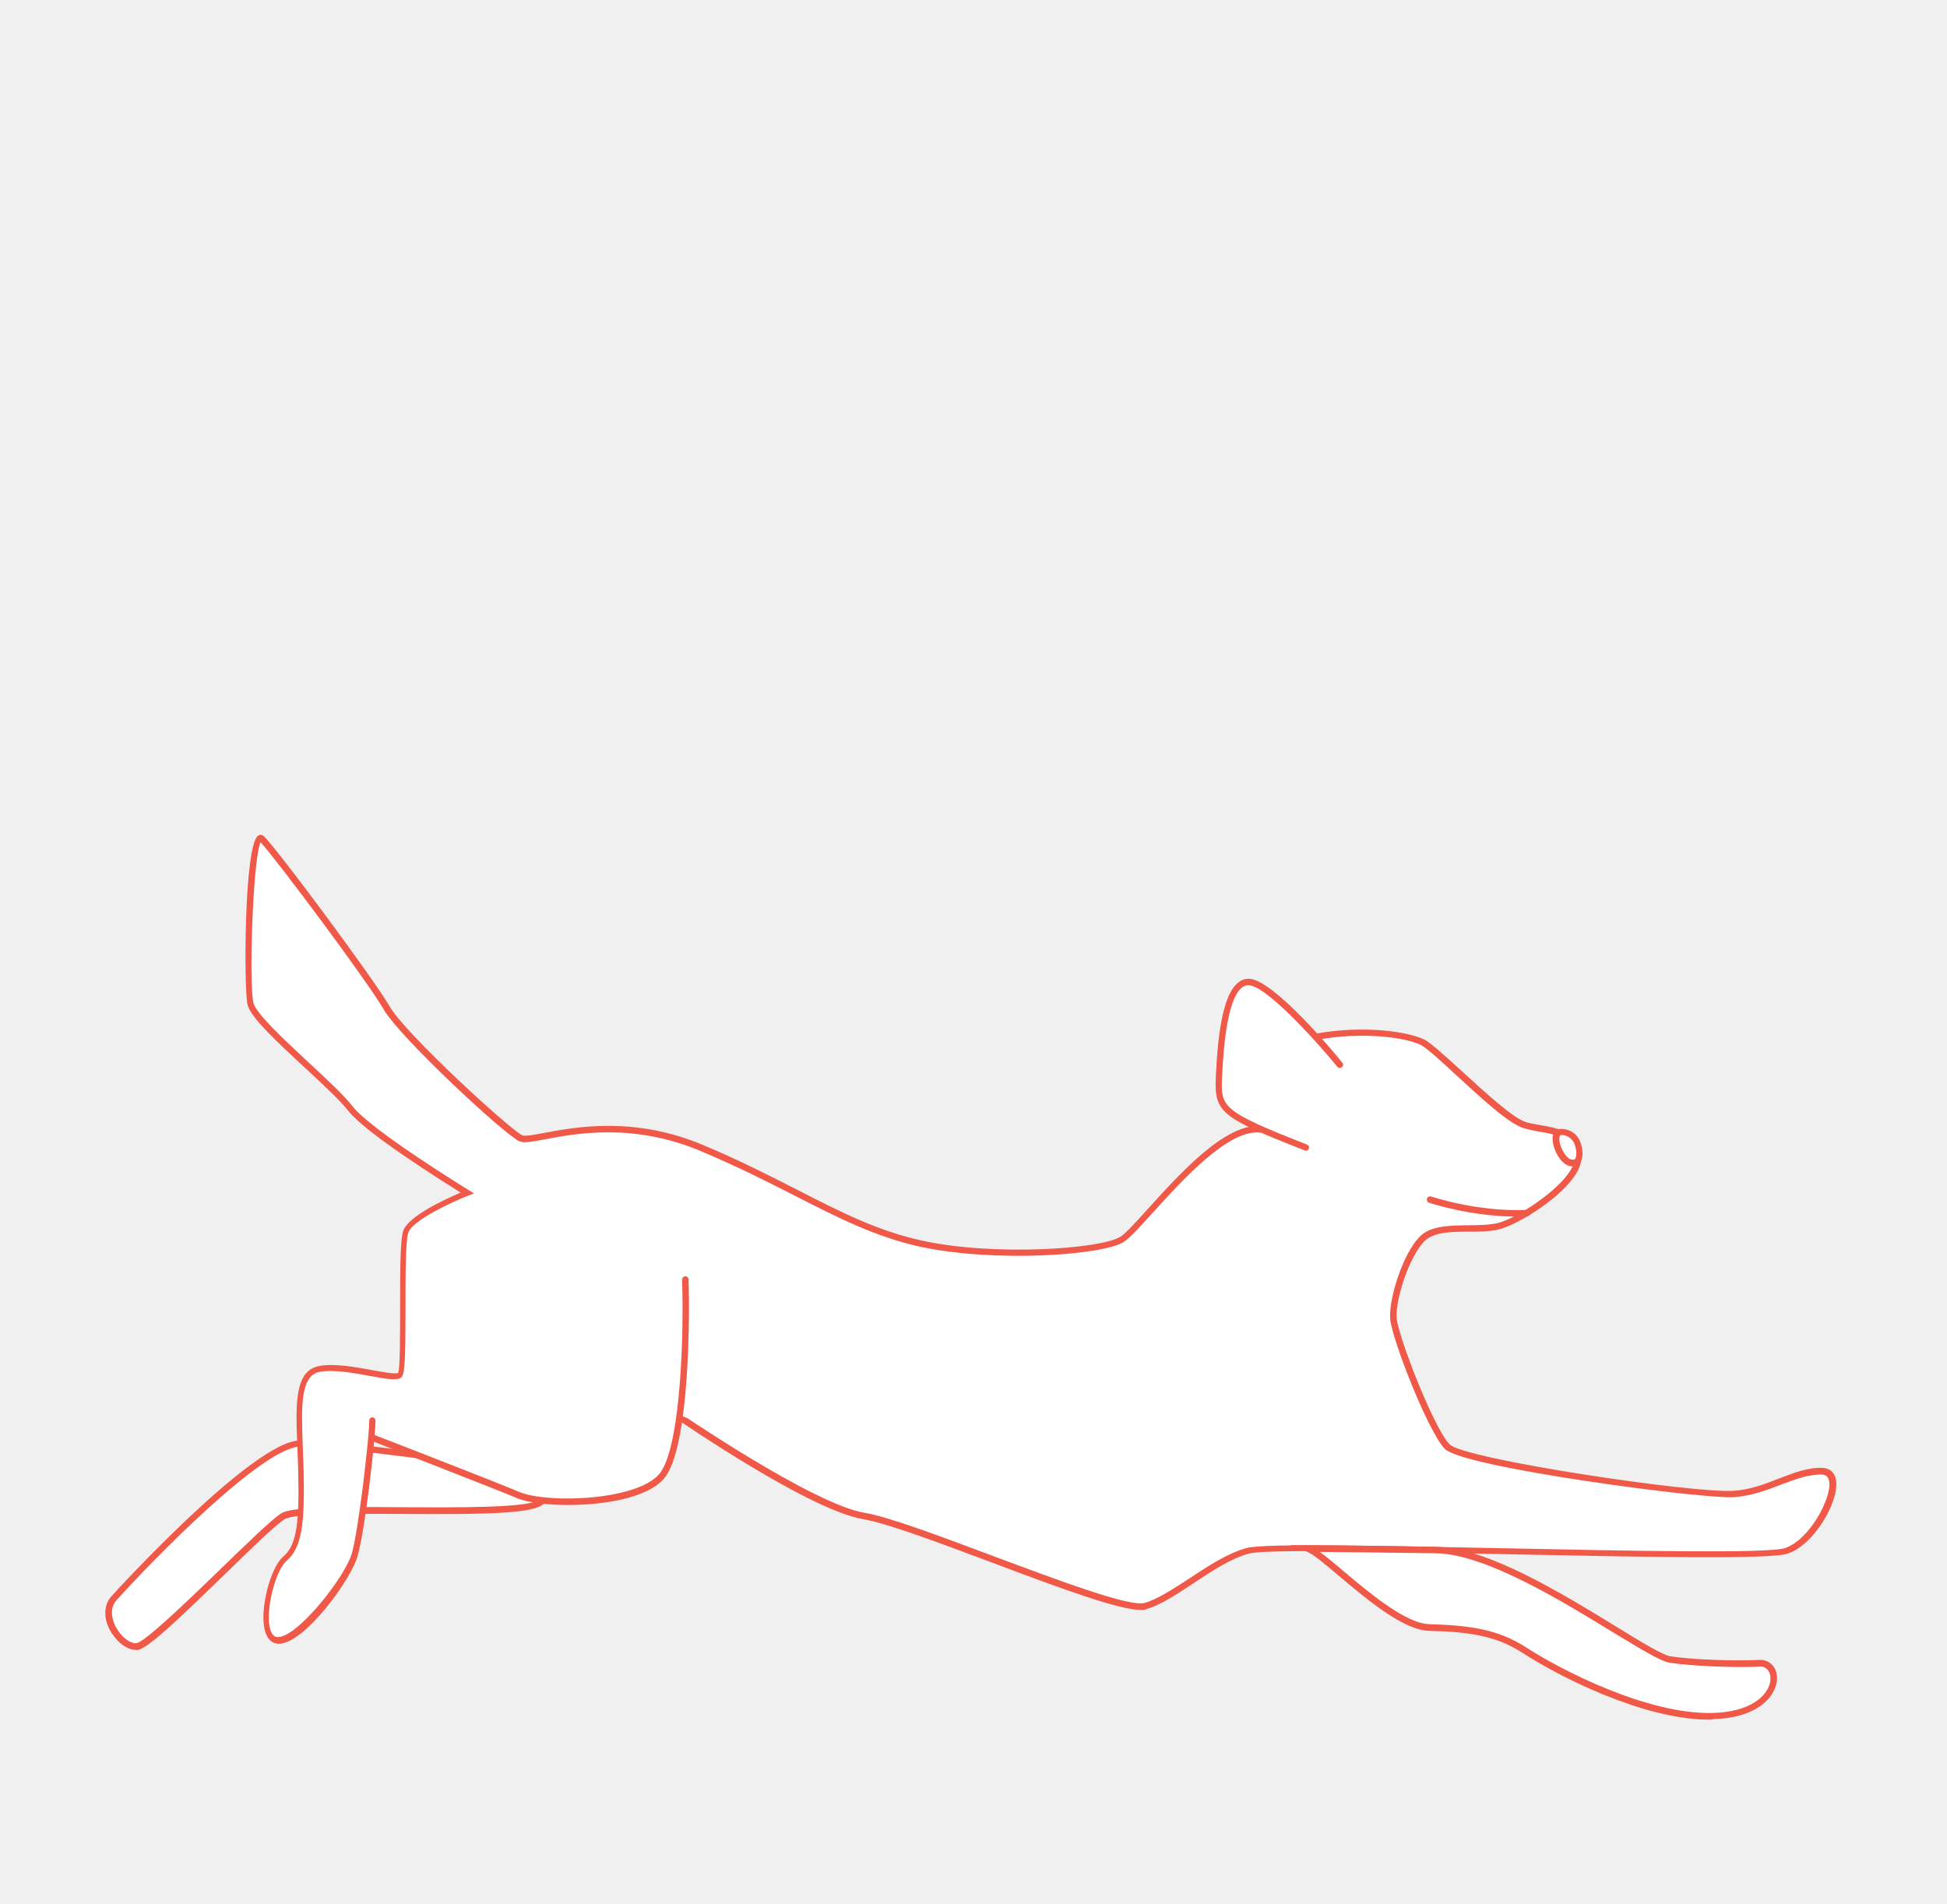
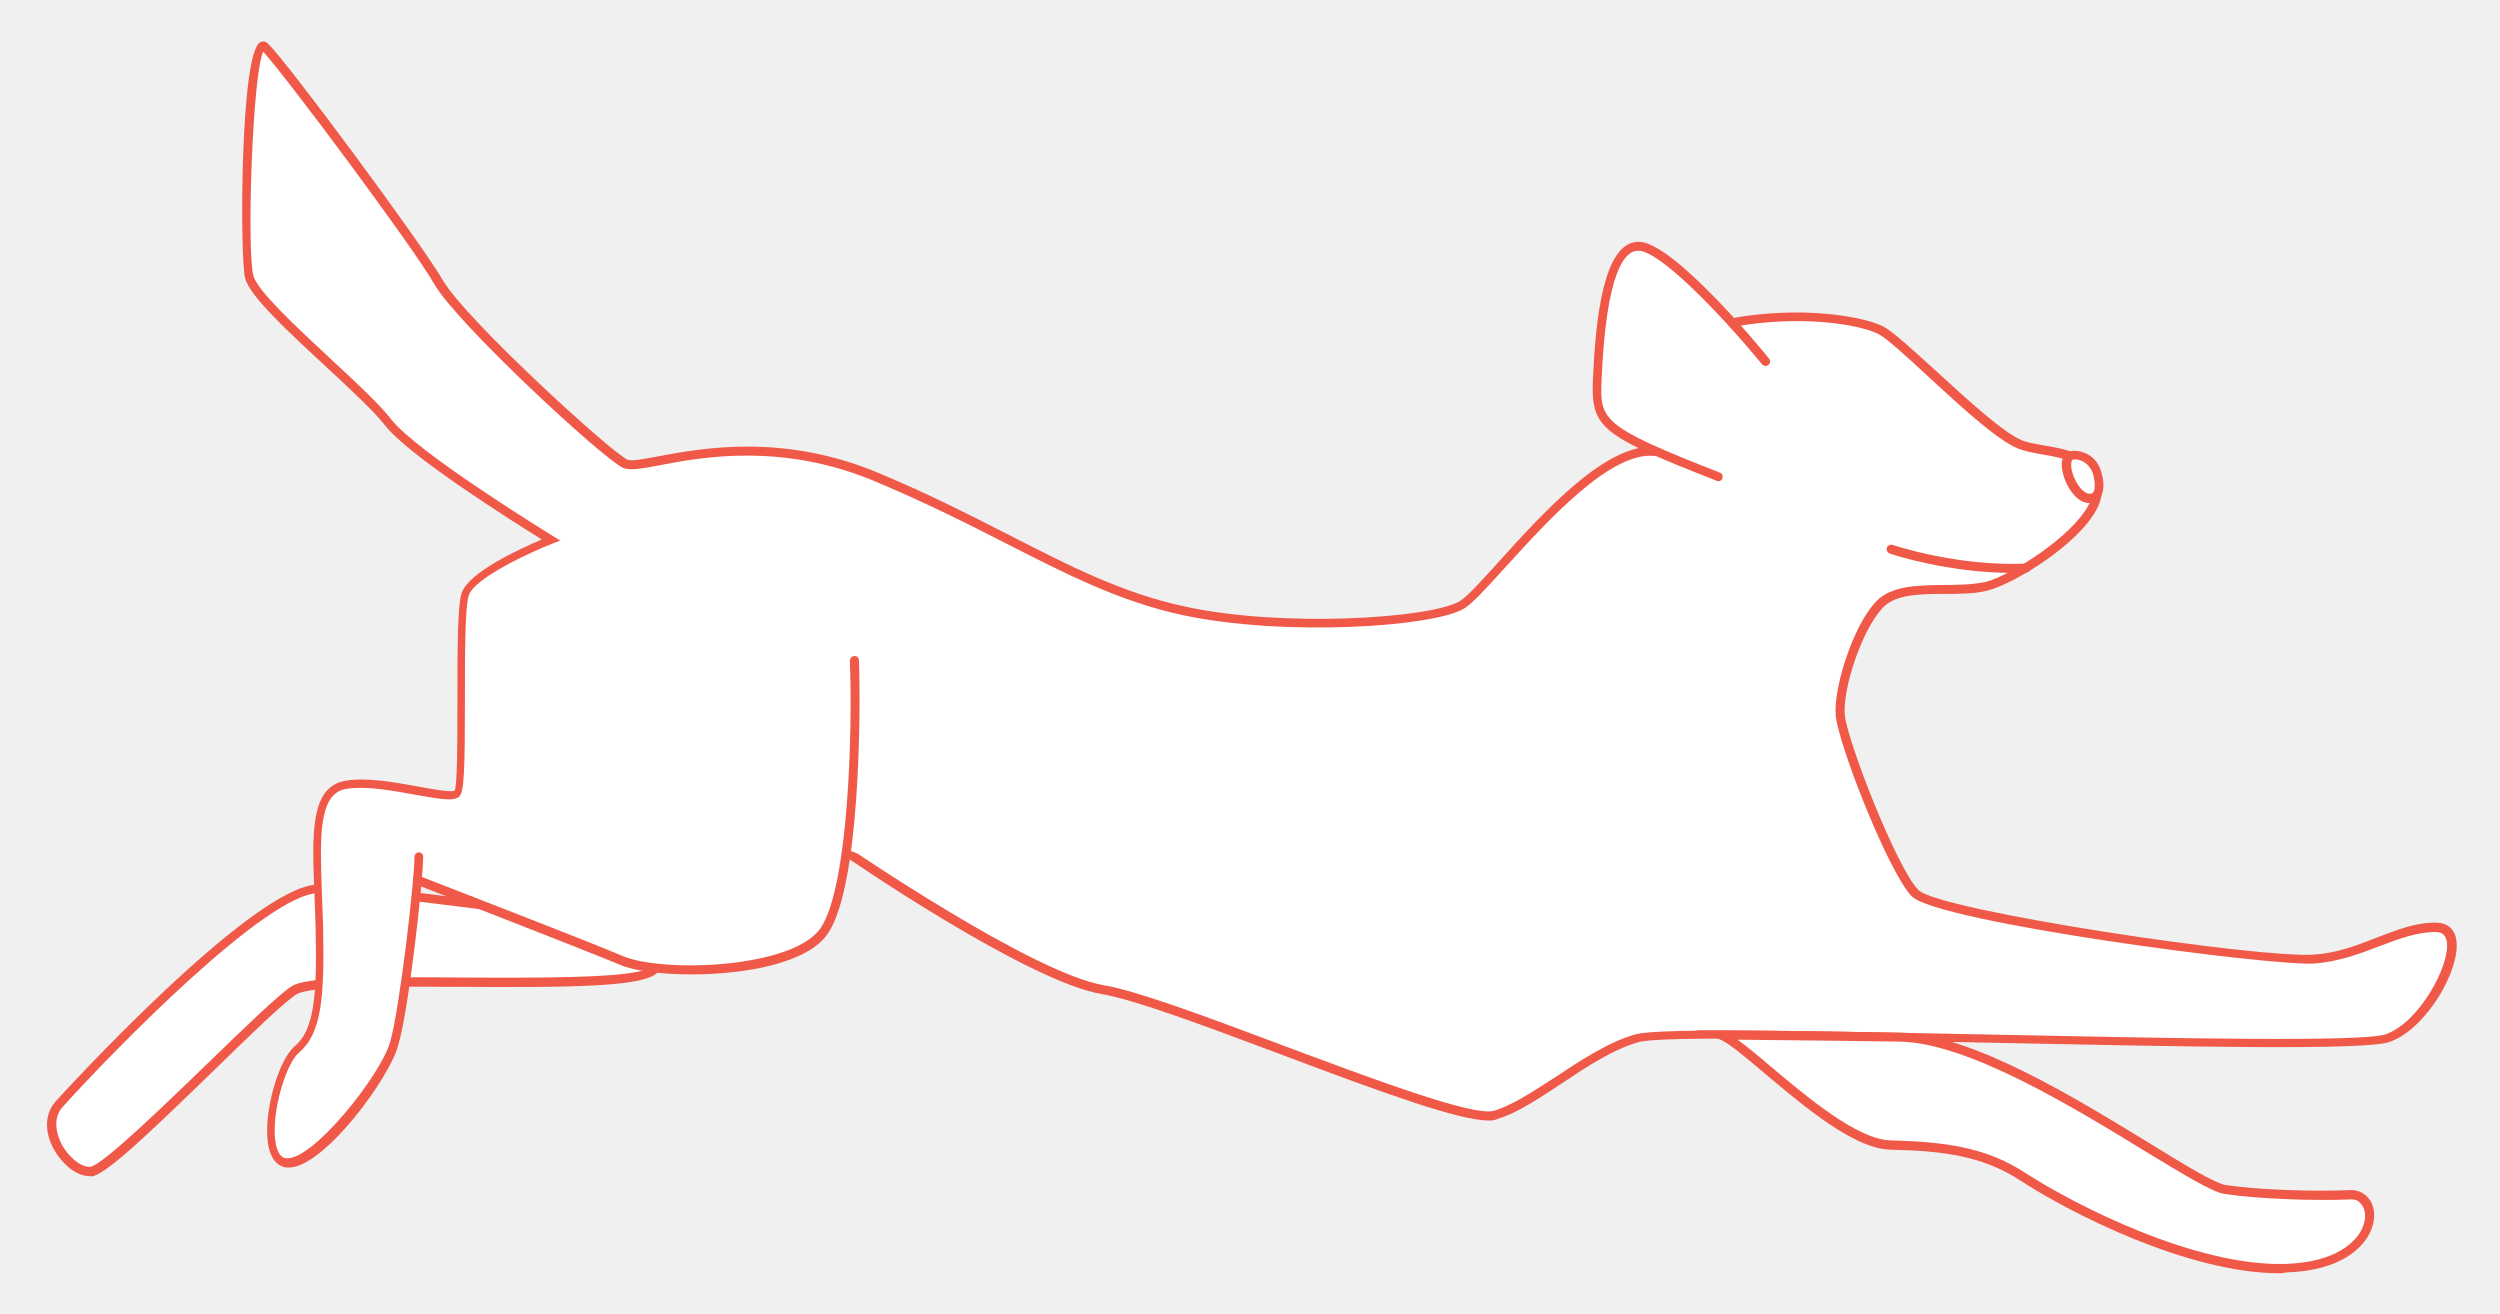
- <svg xmlns="http://www.w3.org/2000/svg" version="1.1" x="0px" y="0px" viewBox="598.31 231.549 611.831 598.34" style="enable-background:new 0 0 3000 1080;">
+ <svg xmlns="http://www.w3.org/2000/svg" version="1.1" x="0px" y="0px" viewBox="628.784 484.564 564.348 296.423" style="enable-background:new 0 0 3000 1080;">
  <style type="text/css">
	.st0{fill:#FFFFFF;}
	.st1{fill:#F05848;}
</style>
-   <g id="Layer_1">
+   <g id="Layer_1" transform="matrix(1, 0, 0, 1, 8, 0)">
    <g>
      <g transform="matrix(0.889455, 0, 0, 0.877348, -991.0915, 62.47909)" style="">
        <path class="st0" d="M1978.5,730.2c-4.2,7-83.7,0.6-91.6,5.6c-7.8,5-46,46.3-51.7,46.7s-13.5-11.1-7.8-17.5s50.7-55.3,65.6-55.3 c14.9,0,67.3,7.5,74.8,9.3C1975.3,720.8,1978.5,730.2,1978.5,730.2z" />
        <path class="st1" d="M1834.9,783.7c-3.7,0-7.4-3.7-9.3-7.4c-2.2-4.5-1.9-8.9,0.8-11.9c0.5-0.6,50-55.7,66.5-55.7c0,0,0,0,0,0 c15,0,67.2,7.4,75.1,9.3c8,1.9,11.3,11.5,11.5,11.9l0.2,0.5l-0.3,0.5c-2.5,4.1-20.8,4.3-50.8,4.1c-18.6-0.1-37.8-0.2-41.1,1.9 c-3.2,2-11.8,10.5-21,19.6c-17.1,16.8-27.7,27.1-31.2,27.3C1835.2,783.7,1835.1,783.7,1834.9,783.7z M1893,710.9 c-13,0-52.1,40.6-64.8,54.9c-3,3.3-1.3,7.7-0.5,9.4c1.8,3.6,5.1,6.3,7.4,6.1c2.9-0.2,19.1-16.1,29.8-26.6 c9.7-9.5,18-17.7,21.4-19.9c3.6-2.3,18.4-2.4,42.4-2.2c19,0.1,44.8,0.3,48.5-2.6c-0.8-2-3.9-8.4-9.6-9.8 C1959.9,718.4,1907.4,710.9,1893,710.9C1893,710.9,1893,710.9,1893,710.9z" />
        <path class="st0" d="M2248.3,603.8c-30.2-12-31.2-13.5-30.7-25.5c0.5-12,2.1-33.8,10.4-33.8s32.2,29.6,32.2,29.6" />
        <path class="st0" d="M2251.8,564.2c16.6-3.1,32-0.9,37.6,1.9c5.6,2.8,28.2,27.6,36.4,29.8s14.7,0.9,18.2,9.7 c3.4,8.8-19.1,24.1-27.6,26.3c-8.5,2.2-21.6-1.3-27.3,4.7s-10.7,21.6-10,28.5c0.6,6.9,13.2,39.8,19,45.8s89.2,17.9,101.4,16.9 c12.2-0.9,21.3-8.5,31-8.2c9.7,0.3-0.9,24.5-12.5,28.5c-11.6,4.1-177.8-3.4-190.3,0s-26,16.9-36.1,19.8s-80.6-29.2-99.4-32.3 c-18.8-3.1-66.5-36.4-66.5-36.4s113.9-22.8,145.1-49.4c18.1-15.5,28.2-21.5,37.3-31.3c15.8-16.9,26.7-19.3,28.6-29.2 C2238.7,579.5,2251.8,564.2,2251.8,564.2z" />
        <path class="st1" d="M2190,769.4c-7.4,0-26.3-6.9-53.2-17.2c-18.9-7.2-36.7-13.9-44.8-15.3c-18.9-3.1-65-35.2-66.9-36.6 c-0.5-0.4-0.6-1.1-0.3-1.6c0.4-0.5,1.1-0.6,1.6-0.3c0.5,0.3,47.7,33.1,66,36.2c8.3,1.4,26.3,8.2,45.2,15.4 c22.7,8.6,48.4,18.4,53.7,16.9c4.5-1.3,9.9-4.9,15.7-8.7c6.7-4.5,13.6-9.1,20.4-11c6.2-1.7,47.3-0.8,90.8,0.1 c43.9,0.9,93.6,2,99.5-0.1c8.5-3,16.4-17.8,15.5-23.8c-0.3-1.7-1.1-2.4-2.6-2.5c-4.7-0.1-9.4,1.7-14.4,3.6 c-5.1,2-10.4,4-16.5,4.5c-10.5,0.8-95.9-10.6-102.3-17.3c-5.9-6.1-18.6-39-19.3-46.5c-0.6-7.1,4.4-23.2,10.3-29.4 c3.9-4.1,10.7-4.1,17.2-4.2c3.7,0,7.5-0.1,10.6-0.8c6.2-1.6,21.9-11.6,26.1-19.8c1-2,1.2-3.7,0.7-5c-2.4-6.2-6.4-6.9-12-7.9 c-1.7-0.3-3.5-0.6-5.5-1.2c-5.2-1.4-15.1-10.7-23.9-18.9c-5.4-5.1-10.6-9.9-12.7-11c-5.3-2.6-20.2-4.9-36.9-1.8 c-0.6,0.1-1.2-0.3-1.3-0.9c-0.1-0.6,0.3-1.2,0.9-1.3c17.3-3.2,32.8-0.7,38.4,2c2.4,1.2,7.2,5.7,13.3,11.3 c8.2,7.6,18.3,17.1,22.9,18.4c1.8,0.5,3.6,0.8,5.3,1.1c5.8,1,10.8,1.9,13.7,9.3c0.8,2,0.5,4.3-0.8,6.9 c-4.7,9.2-20.9,19.2-27.6,21c-3.3,0.9-7.3,0.9-11.1,0.9c-6.1,0-12.4,0.1-15.6,3.5c-5.4,5.7-10.3,21.1-9.7,27.6 c0.6,6.7,13.2,39.5,18.7,45.1c5.1,5.3,86.7,17.7,100.5,16.6c5.8-0.4,10.9-2.4,15.9-4.4c5.2-2,10.1-4,15.3-3.8 c2.6,0.1,4.4,1.7,4.8,4.4c1.2,7.6-7.7,23.1-17,26.3c-6.2,2.2-51.9,1.2-100.3,0.2c-41.4-0.9-84.3-1.8-90.1-0.2 c-6.5,1.8-13.2,6.3-19.7,10.7c-5.9,3.9-11.4,7.7-16.3,9.1C2191.4,769.4,2190.8,769.4,2190,769.4z" />
        <path class="st0" d="M2029.2,651.2c0.6,17.6-0.3,58-7.5,69.3s-41.4,12.2-51.7,7.8c-10.3-4.4-51.1-20.4-51.1-20.4" />
        <path class="st0" d="M1918.8,701.6c0,6.3-3.7,39.5-6.2,48.1c-2.5,8.6-19.6,31.4-27.4,30.7c-7.8-0.7-2.9-24.6,2.5-29.2 c5.3-4.6,6.1-13.5,5.7-31.7c-0.4-18.2-2.8-34.6,6.6-36.4s26.2,4.3,28.3,2.1c2.1-2.1,0-45.3,2.1-51.3s21.7-13.9,21.7-13.9 s-34.6-21.4-41.3-30.3c-6.8-8.9-33.5-30.3-35.3-37.4c-1.8-7.1-0.4-63.1,3.9-59.2c4.3,3.9,38.5,50.6,44.2,60.6 c5.7,10,42.8,44.6,47.4,46.7c4.6,2.1,30.7-10.6,63.8,3.4c33.2,14,52,28.7,77.7,34.4c25.7,5.7,63.8,3,70.9-1.5 c7.1-4.5,32.3-41.1,48.9-39.4c0,0-110.9,117.3-139.2,118.8c-28.3,1.6-68.8-18.9-72.1-18.3c-3.3,0.6-94.6,11.9-100.5,10.9 S1918.8,701.6,1918.8,701.6z" />
        <path class="st1" d="M1885.5,781.5c-0.2,0-0.3,0-0.4,0c-1.5-0.1-3.4-1-4.4-4.1c-2.4-7.5,1.8-23.3,6.3-27.1c5-4.3,5.7-13,5.3-30.8 c-0.1-2.9-0.2-5.8-0.3-8.6c-0.6-15.2-1.1-27.3,7.8-28.9c5.3-1,12.7,0.4,18.7,1.5c3.7,0.7,8.2,1.5,9.1,1 c0.7-1.4,0.7-13.6,0.7-23.4c0-12.5,0-24.3,1.1-27.5c1.9-5.4,15-11.4,20.3-13.7c-7.4-4.7-33.8-21.5-39.8-29.4 c-2.7-3.5-8.7-9.2-15-15.1c-10-9.4-19.4-18.2-20.5-22.8c-1.3-5.1-1.3-57.6,3.8-60.6c0.7-0.4,1.4-0.3,2,0.3 c4.5,4.2,39,51.4,44.4,60.9c5.7,10,42.6,44.2,46.9,46.2c1,0.4,4.1-0.2,7.8-0.9c11.1-2.1,31.7-6,55.9,4.3 c13,5.5,23.9,11.2,33.6,16.2c15.2,7.9,28.4,14.7,43.9,18.1c25,5.6,63,3.1,70.1-1.4c1.9-1.2,5.6-5.4,9.9-10.2 c11.5-12.9,27.4-30.6,39.7-29.4c0.6,0.1,1.1,0.6,1,1.3c-0.1,0.6-0.6,1.1-1.3,1c-11.2-1.2-27.2,16.8-37.8,28.6 c-4.6,5.1-8.2,9.2-10.4,10.6c-7.5,4.8-45.8,7.4-71.8,1.7c-15.8-3.5-29.1-10.4-44.4-18.3c-9.6-5-20.6-10.6-33.5-16.1 c-23.6-10-43.8-6.2-54.6-4.1c-4.7,0.9-7.6,1.4-9.2,0.7c-5.4-2.5-42.3-37.3-47.9-47.2c-5.8-10.2-38-53.9-43.5-59.9 c-2.7,5.7-4.2,50.7-2.5,57.6c1,3.9,11,13.3,19.8,21.6c6.4,6,12.4,11.7,15.2,15.4c6.6,8.6,40.7,29.8,41,30l1.9,1.2l-2.1,0.8 c-5.3,2.1-19.5,8.7-21.1,13.2c-1,2.8-1,15.5-1,26.8c0,18.3-0.2,23.8-1.4,25c-1.3,1.3-4.5,0.8-11.1-0.4 c-5.8-1.1-12.9-2.4-17.8-1.5c-6.9,1.3-6.5,12.5-6,26.6c0.1,2.8,0.2,5.7,0.3,8.6c0.4,18.6-0.4,27.7-6.1,32.6 c-3.8,3.3-7.7,18.1-5.6,24.7c0.8,2.4,2,2.5,2.4,2.5c0.1,0,0.2,0,0.3,0c6.8,0,23.4-21.1,26-29.8c2.4-8.3,6.2-41.6,6.2-47.8 c0-0.6,0.5-1.1,1.1-1.1c0.6,0,1.1,0.5,1.1,1.1c0,6.4-3.7,39.7-6.3,48.4C1911.4,758,1894.5,781.5,1885.5,781.5z" />
        <path class="st0" d="M2249,747.4c6.8,2.6,29.4,27.9,43,28.3s23.7,1.7,33.5,8.1c9.8,6.4,42,24.4,66.7,23.7s24.7-19.3,16.6-19 c-8.1,0.3-23,0-31.8-1.4c-8.8-1.4-55.8-38.8-82.6-39.2C2267.6,747.5,2249,747.4,2249,747.4z" />
        <path class="st1" d="M2390.8,808.7c-23.3,0-53.2-15.5-65.9-23.9c-9.4-6.2-19.2-7.6-32.9-7.9c-9.2-0.2-21.8-11-31.9-19.6 c-5-4.3-9.3-8-11.5-8.8l-6-2.3l6.4,0c0.2,0,18.9,0.1,45.4,0.6c18.1,0.3,44.4,16.7,63.6,28.6c8.8,5.5,16.4,10.2,19.1,10.6 c8.4,1.3,22.9,1.7,31.6,1.3c2-0.1,3.9,0.9,5,2.6c1.5,2.4,1.4,5.8-0.3,8.9c-1.5,2.8-6.5,9.3-21.2,9.7 C2391.7,808.7,2391.3,808.7,2390.8,808.7z M2253.2,748.6c2.3,1.7,5.2,4.1,8.4,6.9c9.3,7.9,22,18.8,30.4,19 c14.1,0.4,24.2,1.8,34.1,8.3c12.8,8.4,43.1,24.1,66,23.5c13.5-0.4,18-6.1,19.3-8.5c1.3-2.4,1.4-5,0.3-6.6 c-0.5-0.7-1.3-1.6-2.9-1.5c-8.8,0.4-23.5-0.1-32-1.4c-3.2-0.5-10.2-4.9-20-10.9c-17.9-11.1-45-28-62.4-28.3 C2275.2,748.8,2260.1,748.7,2253.2,748.6z" />
        <path class="st0" d="M2326.4,627.2c-17.7,0.8-34.2-4.8-34.2-4.8" />
        <path class="st1" d="M2322.9,628.5c-16.4,0-31-4.9-31.1-5c-0.6-0.2-0.9-0.9-0.7-1.5c0.2-0.6,0.9-0.9,1.5-0.7 c0.2,0.1,16.5,5.6,33.8,4.8c0.7,0,1.2,0.5,1.2,1.1c0,0.6-0.5,1.2-1.1,1.2C2325.3,628.4,2324.1,628.5,2322.9,628.5z" />
        <path class="st1" d="M1987.7,731.8c-7.7,0-14.6-0.9-18.2-2.5c-10.2-4.3-50.7-20.2-51.1-20.4c-0.6-0.2-0.9-0.9-0.7-1.5 c0.2-0.6,0.9-0.9,1.5-0.7c0.4,0.2,40.9,16,51.1,20.4c10.4,4.4,43.6,3.1,50.3-7.4c7-11,8-51,7.3-68.6c0-0.6,0.5-1.2,1.1-1.2 c0.7-0.1,1.2,0.5,1.2,1.1c0.5,14.2,0.2,57.6-7.7,70C2017.6,728.9,2001.4,731.8,1987.7,731.8z" />
        <path class="st1" d="M2248.3,604.9c-0.1,0-0.3,0-0.4-0.1c-29.9-11.9-32-13.6-31.4-26.6c0.7-15,2.6-34.9,11.6-34.9 c8.6,0,30.7,27,33.1,30.1c0.4,0.5,0.3,1.2-0.2,1.6c-0.5,0.4-1.2,0.3-1.6-0.2c-9.5-11.7-25.7-29.2-31.4-29.2 c-3.6,0-8.1,5.7-9.3,32.7c-0.5,10.9-0.5,12.3,30,24.4c0.6,0.2,0.9,0.9,0.6,1.5C2249.2,604.7,2248.8,604.9,2248.3,604.9z" />
        <g>
          <path class="st0" d="M2338.9,598.2c-4.7-0.6-1.1,10.5,3.2,11.1s2.9-6.5,1.4-8.6C2341.6,598.1,2338.9,598.2,2338.9,598.2z" />
          <path class="st1" d="M2342.7,610.5c-0.3,0-0.5,0-0.8,0c-3.9-0.6-6.8-7.1-6.4-10.6c0.3-1.9,1.5-3,3.4-2.8c0.6,0,3.5,0.2,5.5,3 c1.2,1.6,2.5,6.4,0.9,8.9C2344.8,610,2343.9,610.5,2342.7,610.5z M2338.5,599.3c-0.3,0-0.5,0.2-0.6,0.8c-0.4,2.6,2.1,7.7,4.4,8 c0.8,0.1,1-0.1,1.2-0.4c0.8-1.4,0.1-5.1-0.9-6.3c-1.5-2.1-3.5-2.1-3.7-2.1l0,0l-0.2,0C2338.6,599.4,2338.5,599.3,2338.5,599.3z" />
        </g>
      </g>
    </g>
  </g>
  <g id="Layer_2" />
  <g id="Layer_3" />
  <g id="Layer_4" />
  <g id="Layer_5" />
  <g id="Layer_6" />
</svg>
